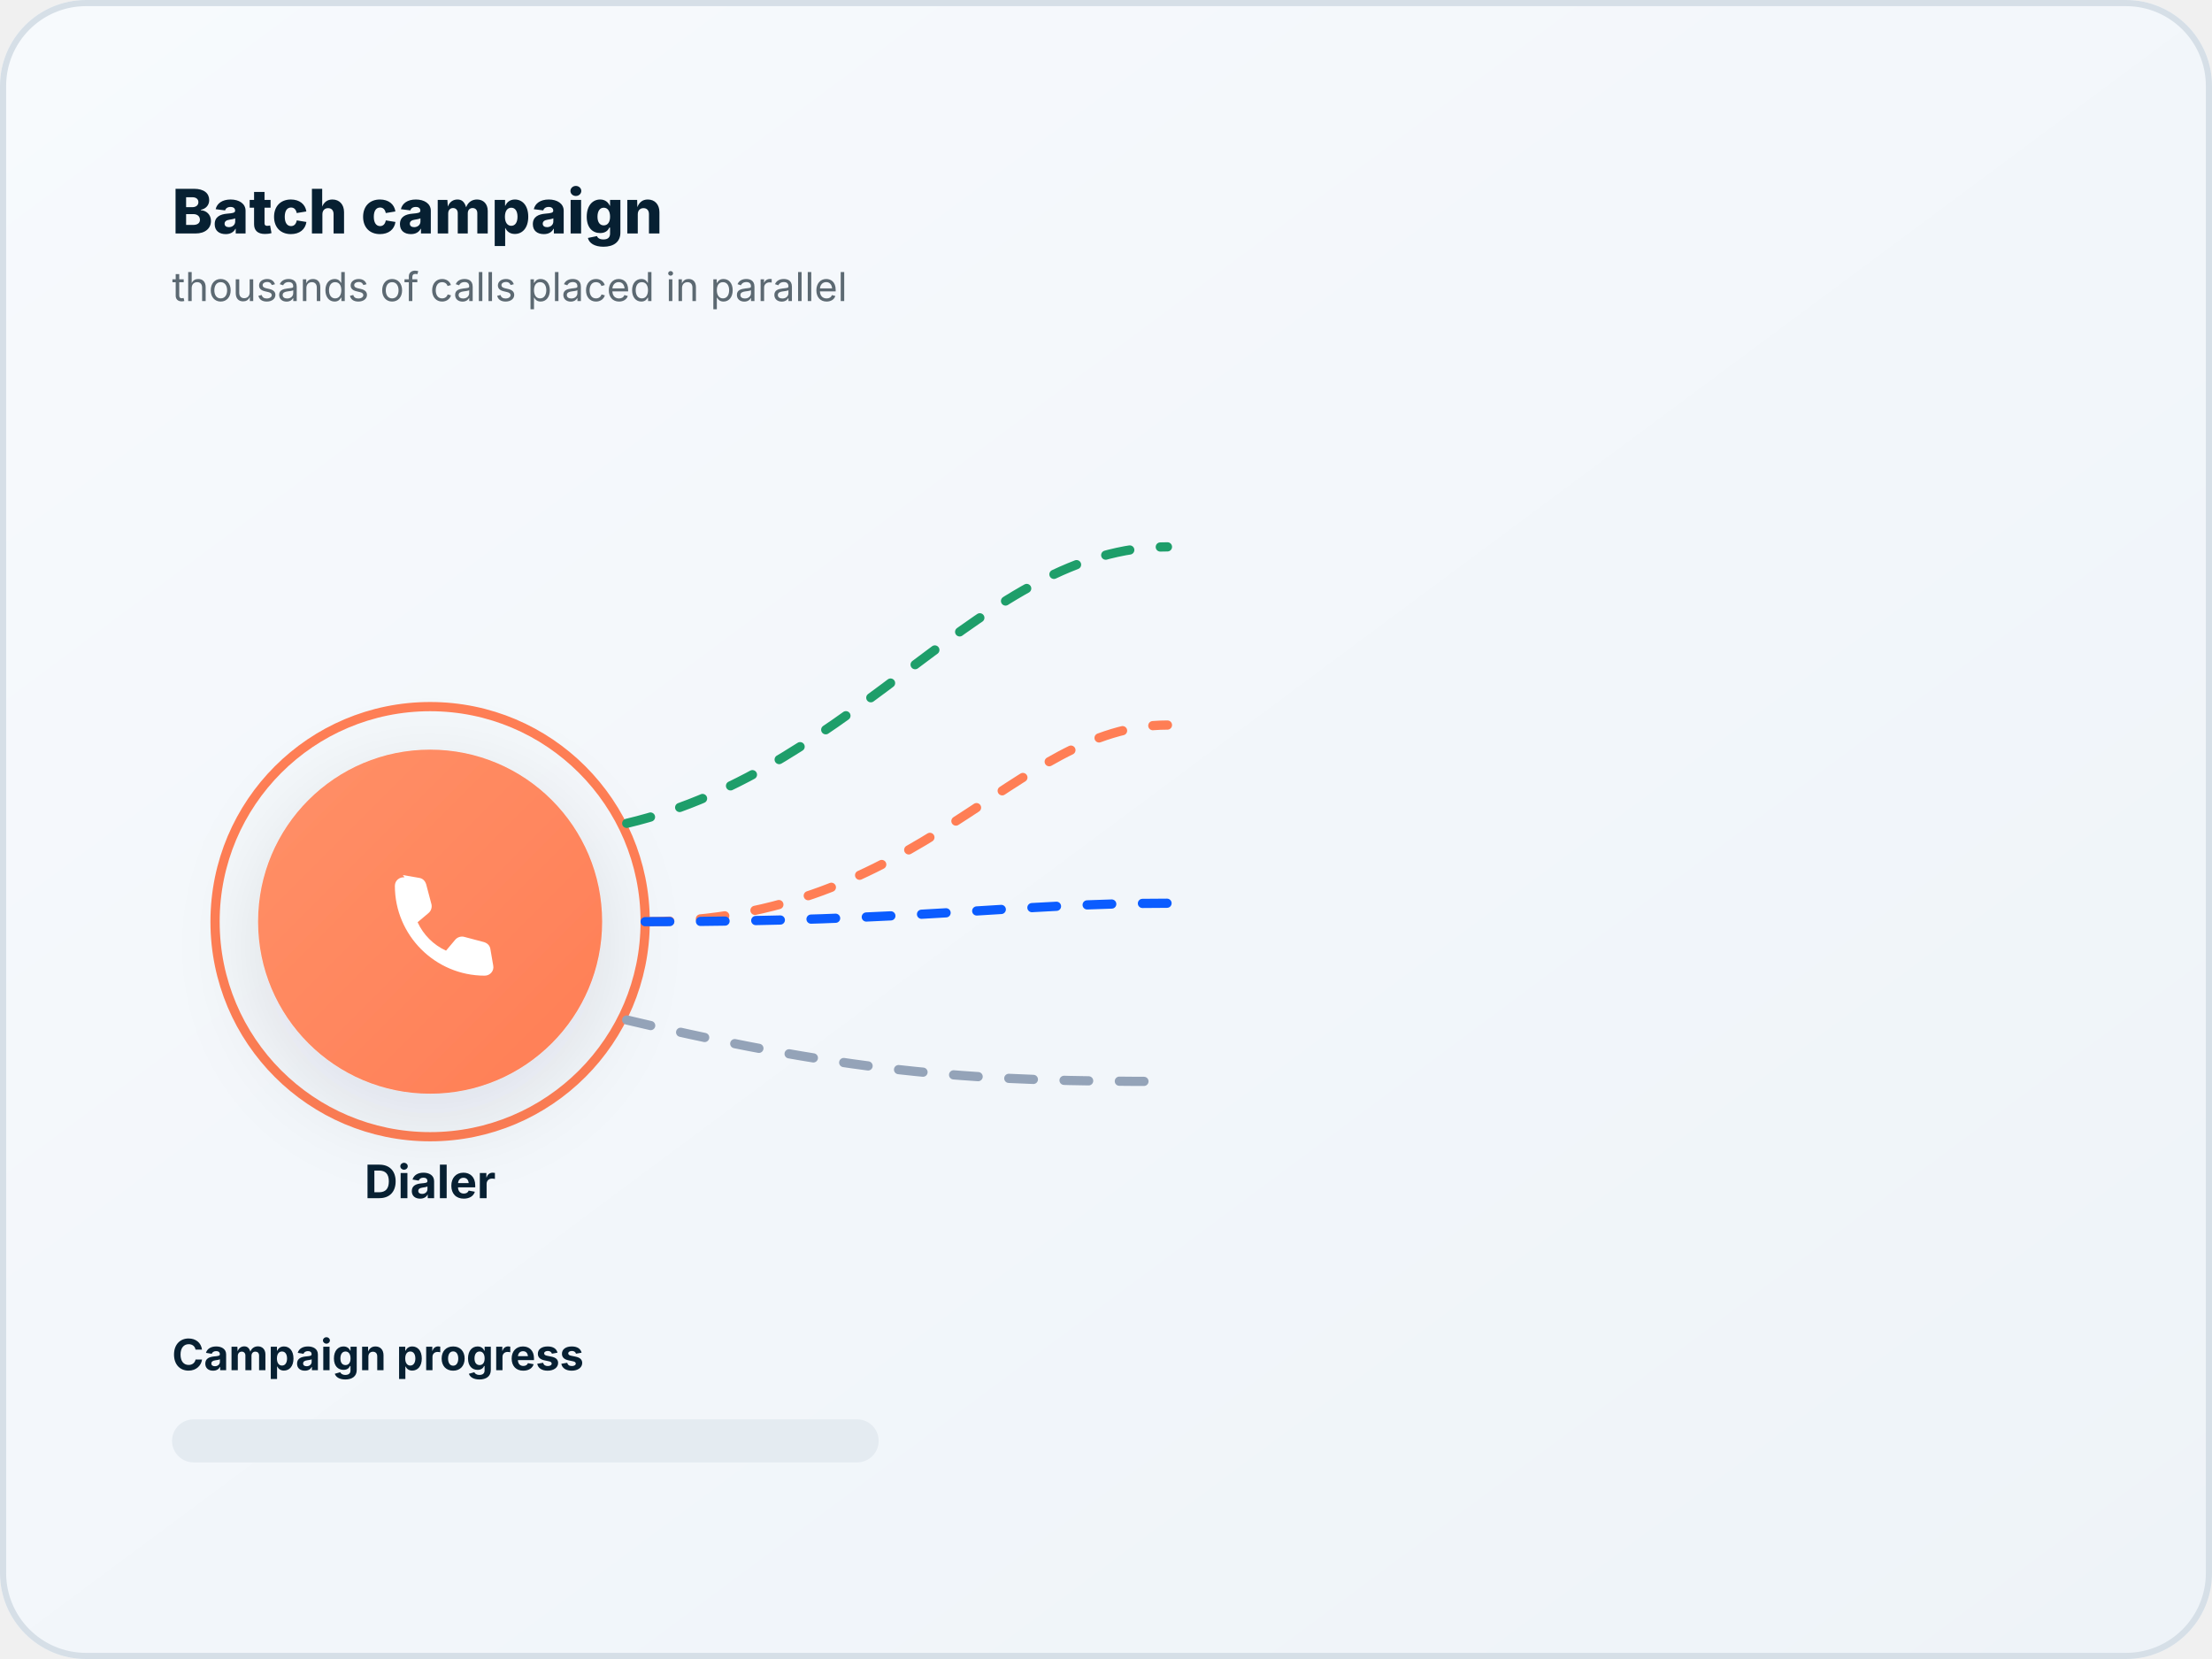
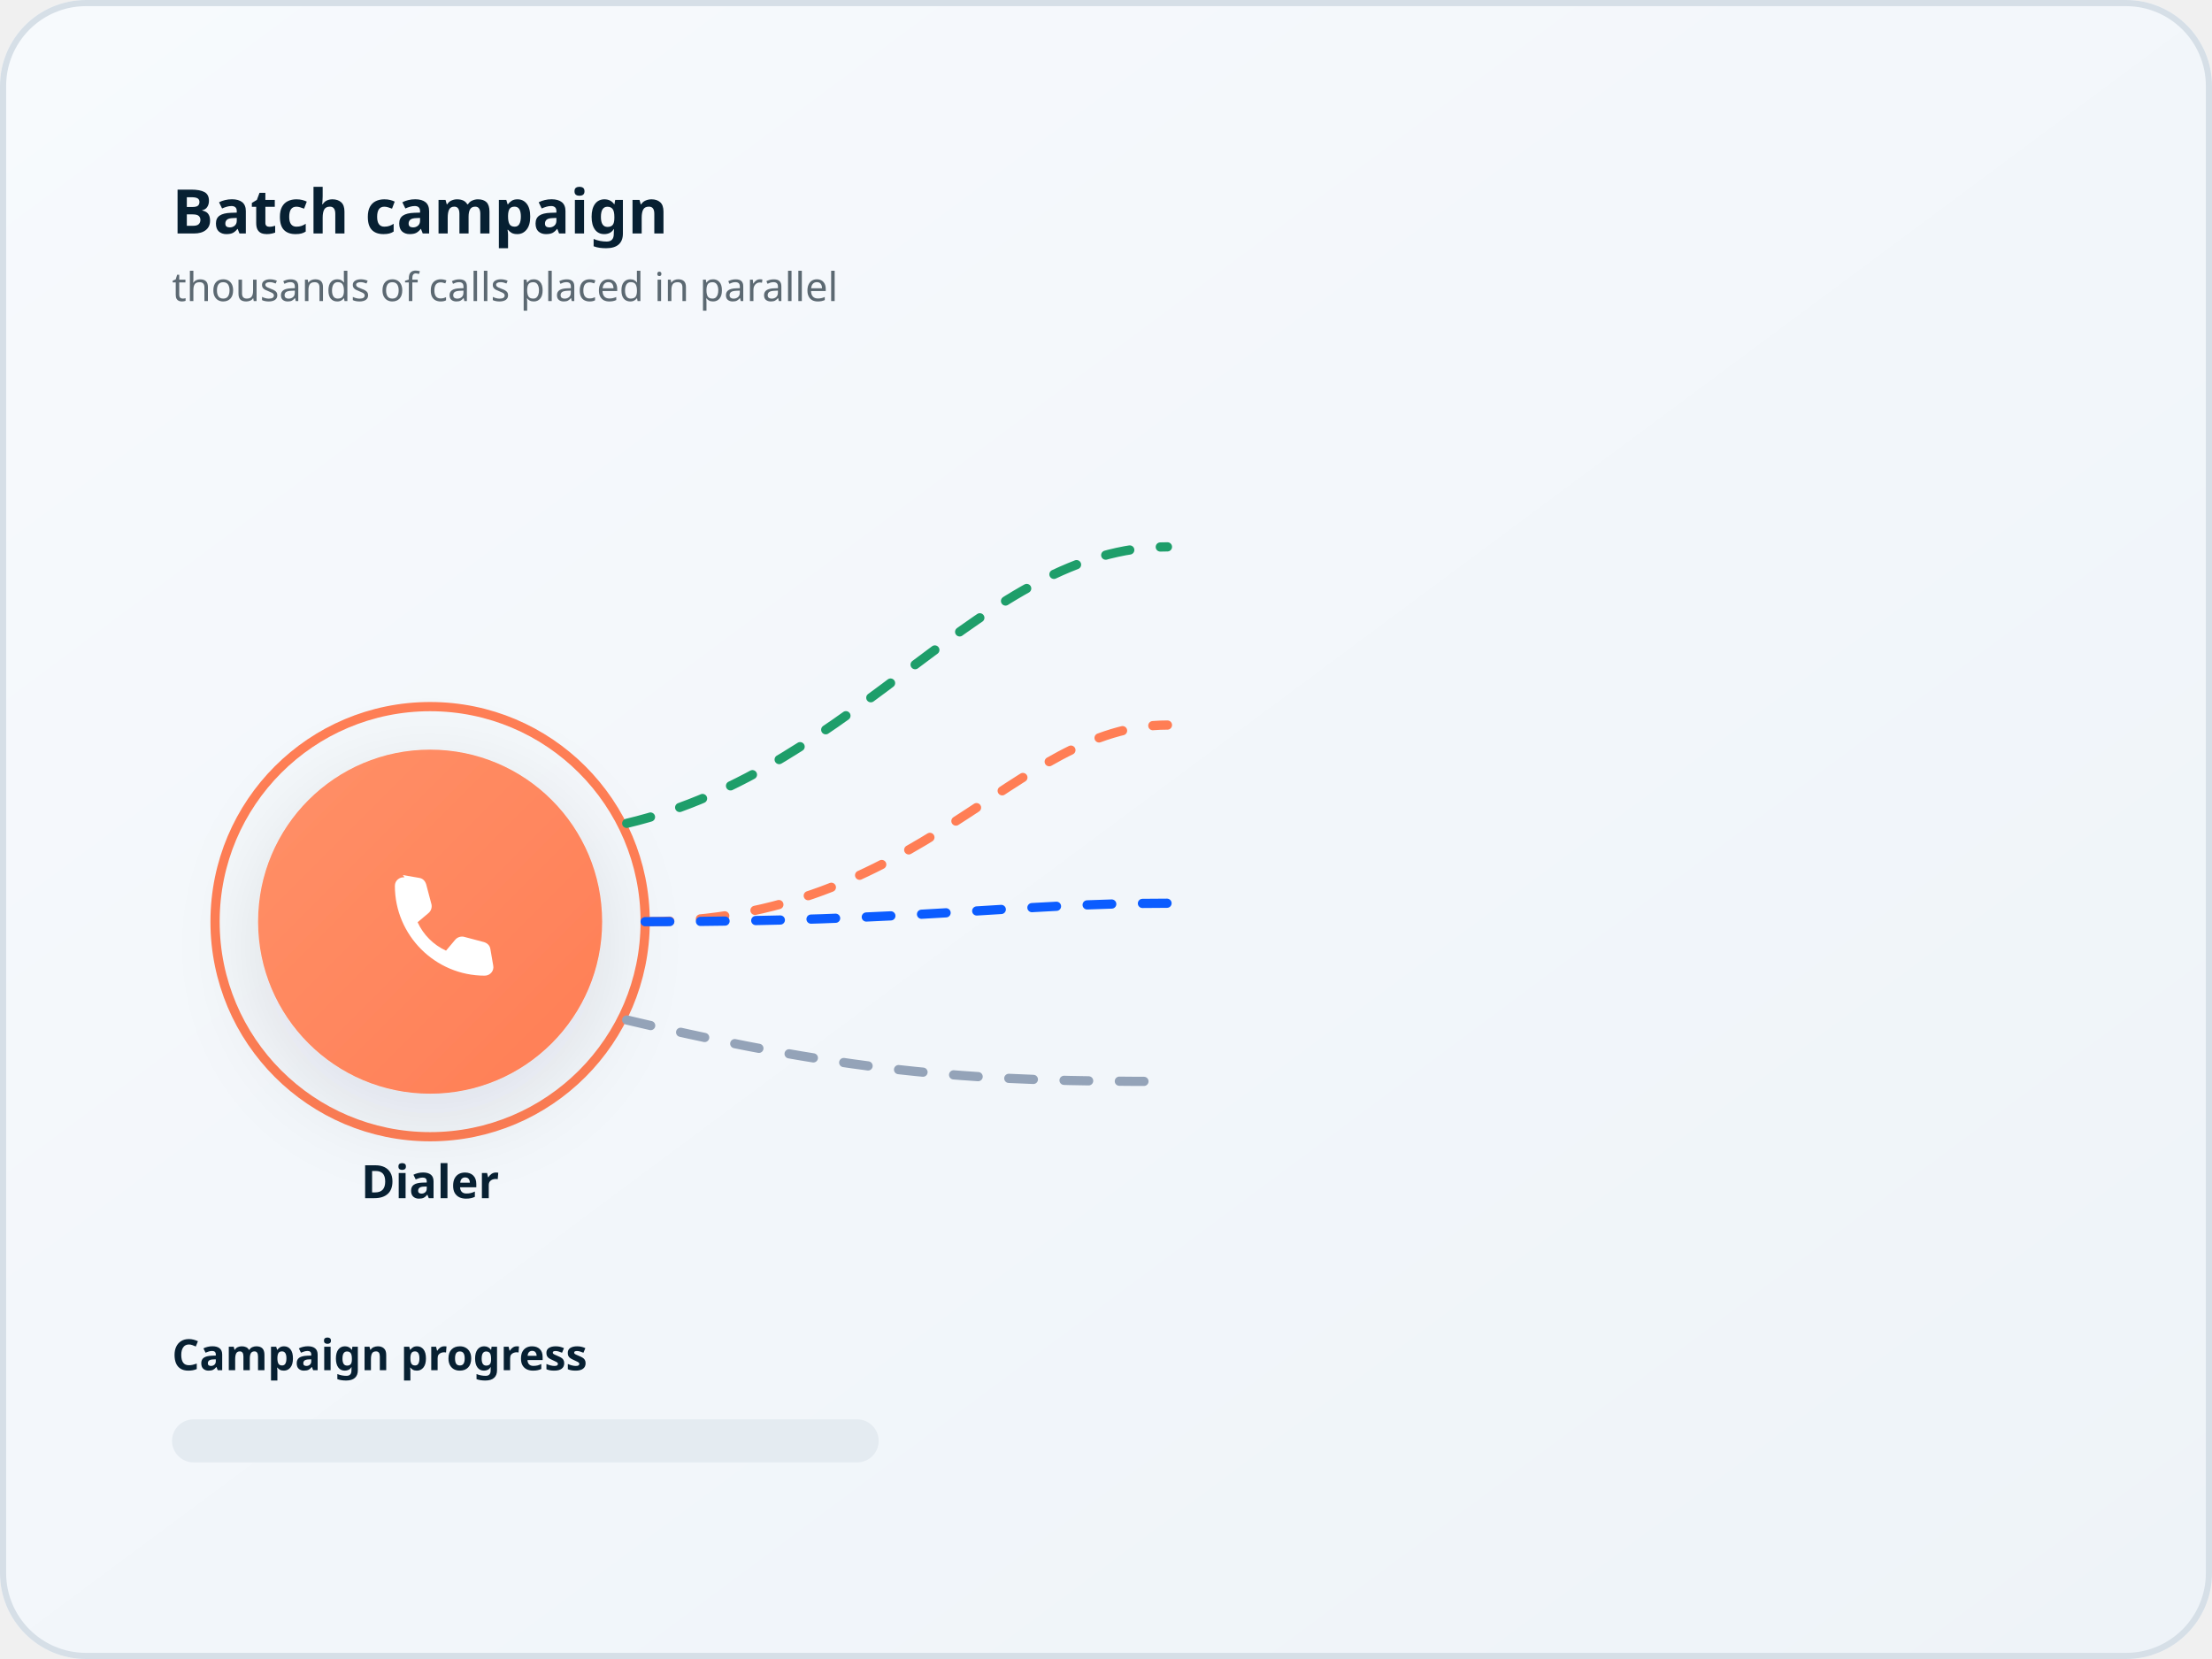
<svg xmlns="http://www.w3.org/2000/svg" viewBox="0 0 720 540" width="720" height="540" role="img" aria-label="Outbound batch calling: many parallel calls with live pickup and outcome tracking">
  <defs>
    <linearGradient id="bc-bg" x1="0" y1="0" x2="1" y2="1">
      <stop offset="0" stop-color="#F7FAFD" />
      <stop offset="1" stop-color="#EEF3F8" />
    </linearGradient>
    <linearGradient id="bc-coral" x1="0" y1="0" x2="1" y2="1">
      <stop offset="0" stop-color="#FF9068" />
      <stop offset="1" stop-color="#FF7E55" />
    </linearGradient>
    <filter id="bc-shadow" x="-40%" y="-40%" width="180%" height="180%">
      <feDropShadow dx="0" dy="8" stdDeviation="14" flood-color="#072032" flood-opacity="0.10" />
    </filter>
    <path id="bc-phone" d="M-4.8 -8.2l2.9 0.5c0.6 0.1 1 0.5 1.2 1.1l0.9 3.4c0.2 0.6 0 1.3-0.5 1.7l-1.9 1.6c1 2.2 2.8 4 5 5l1.6-1.9c0.4-0.5 1.1-0.7 1.7-0.5l3.4 0.9c0.6 0.2 1 0.6 1.1 1.2l0.5 2.9c0.2 0.9-0.5 1.8-1.5 1.8-8.7 0-15.8-7.1-15.8-15.8 0-1 0.9-1.6 1.7-1.5z" fill="currentColor" />
    <style>
      .bc-pulse{transform-box:fill-box;transform-origin:center;animation:bcPulse 2s ease-in-out infinite}
      @keyframes bcPulse{0%,100%{opacity:.3;transform:scale(.8)}50%{opacity:.85;transform:scale(1.25)}}
      .bc-flow{stroke-dasharray:8 10;animation:bcDash 1s linear infinite}
      @keyframes bcDash{to{stroke-dashoffset:-36}}
      .bc-row{opacity:0;animation:bcRow .5s ease forwards}
      @keyframes bcRow{to{opacity:1}}
      .bc-dot{transform-box:fill-box;transform-origin:center;animation:bcDot 1.4s ease-in-out infinite}
      @keyframes bcDot{0%,100%{opacity:.4}50%{opacity:1}}
      .bc-fill{animation:bcFill 4s ease-in-out infinite}
      @keyframes bcFill{0%{width:0}60%,100%{width:230px}}
      .bc-count{opacity:0;animation:bcCount 4s ease-in-out infinite}
      @keyframes bcCount{0%,20%{opacity:0}35%,100%{opacity:1}}
    </style>
  </defs>
  <rect width="720" height="540" rx="28" fill="url(#bc-bg)" />
  <rect x="1" y="1" width="718" height="538" rx="27" fill="none" stroke="#D6DFE7" stroke-width="2" />
-   <text x="56" y="76" font-family="Manrope,ui-sans-serif,system-ui,-apple-system,Segoe UI,sans-serif" font-size="20" font-weight="800" fill="#072032">Batch campaign</text>
-   <text x="56" y="98" font-family="Manrope,ui-sans-serif,system-ui,-apple-system,Segoe UI,sans-serif" font-size="13" fill="#5C6972">thousands of calls placed in parallel</text>
+   <text x="56" y="76" font-family="DM Sans,Segoe UI,sans-serif" font-size="20" font-weight="800" fill="#072032">Batch campaign</text>
+   <text x="56" y="98" font-family="DM Sans,Segoe UI,sans-serif" font-size="13" fill="#5C6972">thousands of calls placed in parallel</text>
  <g transform="translate(140,300)">
    <circle class="bc-pulse" r="70" fill="none" stroke="#FF7E55" stroke-width="3" />
    <circle r="56" fill="url(#bc-coral)" filter="url(#bc-shadow)" />
    <use href="#bc-phone" color="#fff" transform="scale(1.85)" />
-     <text y="90" text-anchor="middle" font-family="Manrope,ui-sans-serif,system-ui,-apple-system,Segoe UI,sans-serif" font-size="15" font-weight="700" fill="#072032">Dialer</text>
+     <text y="90" text-anchor="middle" font-family="DM Sans,Segoe UI,sans-serif" font-size="15" font-weight="700" fill="#072032">Dialer</text>
  </g>
  <g>
    <path class="bc-flow" d="M204 268 C 280 250, 320 178, 380 178" fill="none" stroke="#1E9E6A" stroke-width="3" stroke-linecap="round" />
    <path class="bc-flow" d="M210 300 C 300 300, 330 236, 380 236" fill="none" stroke="#FF7E55" stroke-width="3" stroke-linecap="round" />
    <path class="bc-flow" d="M210 300 C 300 300, 330 294, 380 294" fill="none" stroke="#0B5CFF" stroke-width="3" stroke-linecap="round" />
    <path class="bc-flow" d="M204 332 C 280 350, 320 352, 380 352" fill="none" stroke="#94A3B8" stroke-width="3" stroke-linecap="round" />
  </g>
-   <g font-family="Manrope,ui-sans-serif,system-ui,-apple-system,Segoe UI,sans-serif">
+   <g font-family="DM Sans,Segoe UI,sans-serif">
    <g class="bc-row" style="animation-delay:.1s">
      <rect x="380" y="156" width="284" height="44" rx="12" fill="#fff" stroke="#D6DFE7" stroke-width="2" filter="url(#bc-shadow)" />
      <text x="400" y="183" font-size="14" font-weight="600" fill="#072032">+1 (415) 555‑0148</text>
      <rect x="560" y="167" width="84" height="22" rx="11" fill="#EAF6F0" />
      <circle class="bc-dot" cx="574" cy="178" r="4" fill="#1E9E6A" />
      <text x="586" y="182" font-size="12" font-weight="700" fill="#1E9E6A">Picked up</text>
    </g>
    <g class="bc-row" style="animation-delay:.35s">
      <rect x="380" y="214" width="284" height="44" rx="12" fill="#fff" stroke="#D6DFE7" stroke-width="2" filter="url(#bc-shadow)" />
      <text x="400" y="241" font-size="14" font-weight="600" fill="#072032">+1 (628) 555‑0199</text>
      <rect x="556" y="225" width="88" height="22" rx="11" fill="#FFF2EC" />
      <circle class="bc-dot" cx="570" cy="236" r="4" fill="#FF7E55" />
      <text x="582" y="240" font-size="12" font-weight="700" fill="#E86A44">Ringing…</text>
    </g>
    <g class="bc-row" style="animation-delay:.6s">
      <rect x="380" y="272" width="284" height="44" rx="12" fill="#fff" stroke="#D6DFE7" stroke-width="2" filter="url(#bc-shadow)" />
      <text x="400" y="299" font-size="14" font-weight="600" fill="#072032">+1 (917) 555‑0132</text>
      <rect x="556" y="283" width="88" height="22" rx="11" fill="#EAF6F0" />
      <circle class="bc-dot" cx="570" cy="294" r="4" fill="#1E9E6A" />
      <text x="582" y="298" font-size="12" font-weight="700" fill="#1E9E6A">Booked</text>
    </g>
    <g class="bc-row" style="animation-delay:.85s">
      <rect x="380" y="330" width="284" height="44" rx="12" fill="#fff" stroke="#D6DFE7" stroke-width="2" filter="url(#bc-shadow)" />
      <text x="400" y="357" font-size="14" font-weight="600" fill="#072032">+1 (305) 555‑0175</text>
      <rect x="556" y="341" width="88" height="22" rx="11" fill="#F1F5F9" />
      <text x="600" y="356" text-anchor="middle" font-size="12" font-weight="700" fill="#64748B">Voicemail</text>
    </g>
  </g>
  <g transform="translate(56,446)">
-     <text font-family="Manrope,ui-sans-serif,system-ui,-apple-system,Segoe UI,sans-serif" font-size="14" font-weight="700" fill="#072032">Campaign progress</text>
+     <text font-family="DM Sans,Segoe UI,sans-serif" font-size="14" font-weight="700" fill="#072032">Campaign progress</text>
    <rect x="0" y="16" width="230" height="14" rx="7" fill="#E4EBF1" />
    <rect class="bc-fill" x="0" y="16" height="14" rx="7" fill="#1E9E6A" />
    <g class="bc-count">
-       <text x="250" y="28" font-family="Manrope,ui-sans-serif,system-ui,-apple-system,Segoe UI,sans-serif" font-size="14" font-weight="700" fill="#072032">1,284 / 2,000 dialed</text>
+       <text x="250" y="28" font-family="DM Sans,Segoe UI,sans-serif" font-size="14" font-weight="700" fill="#072032">1,284 / 2,000 dialed</text>
    </g>
  </g>
</svg>
